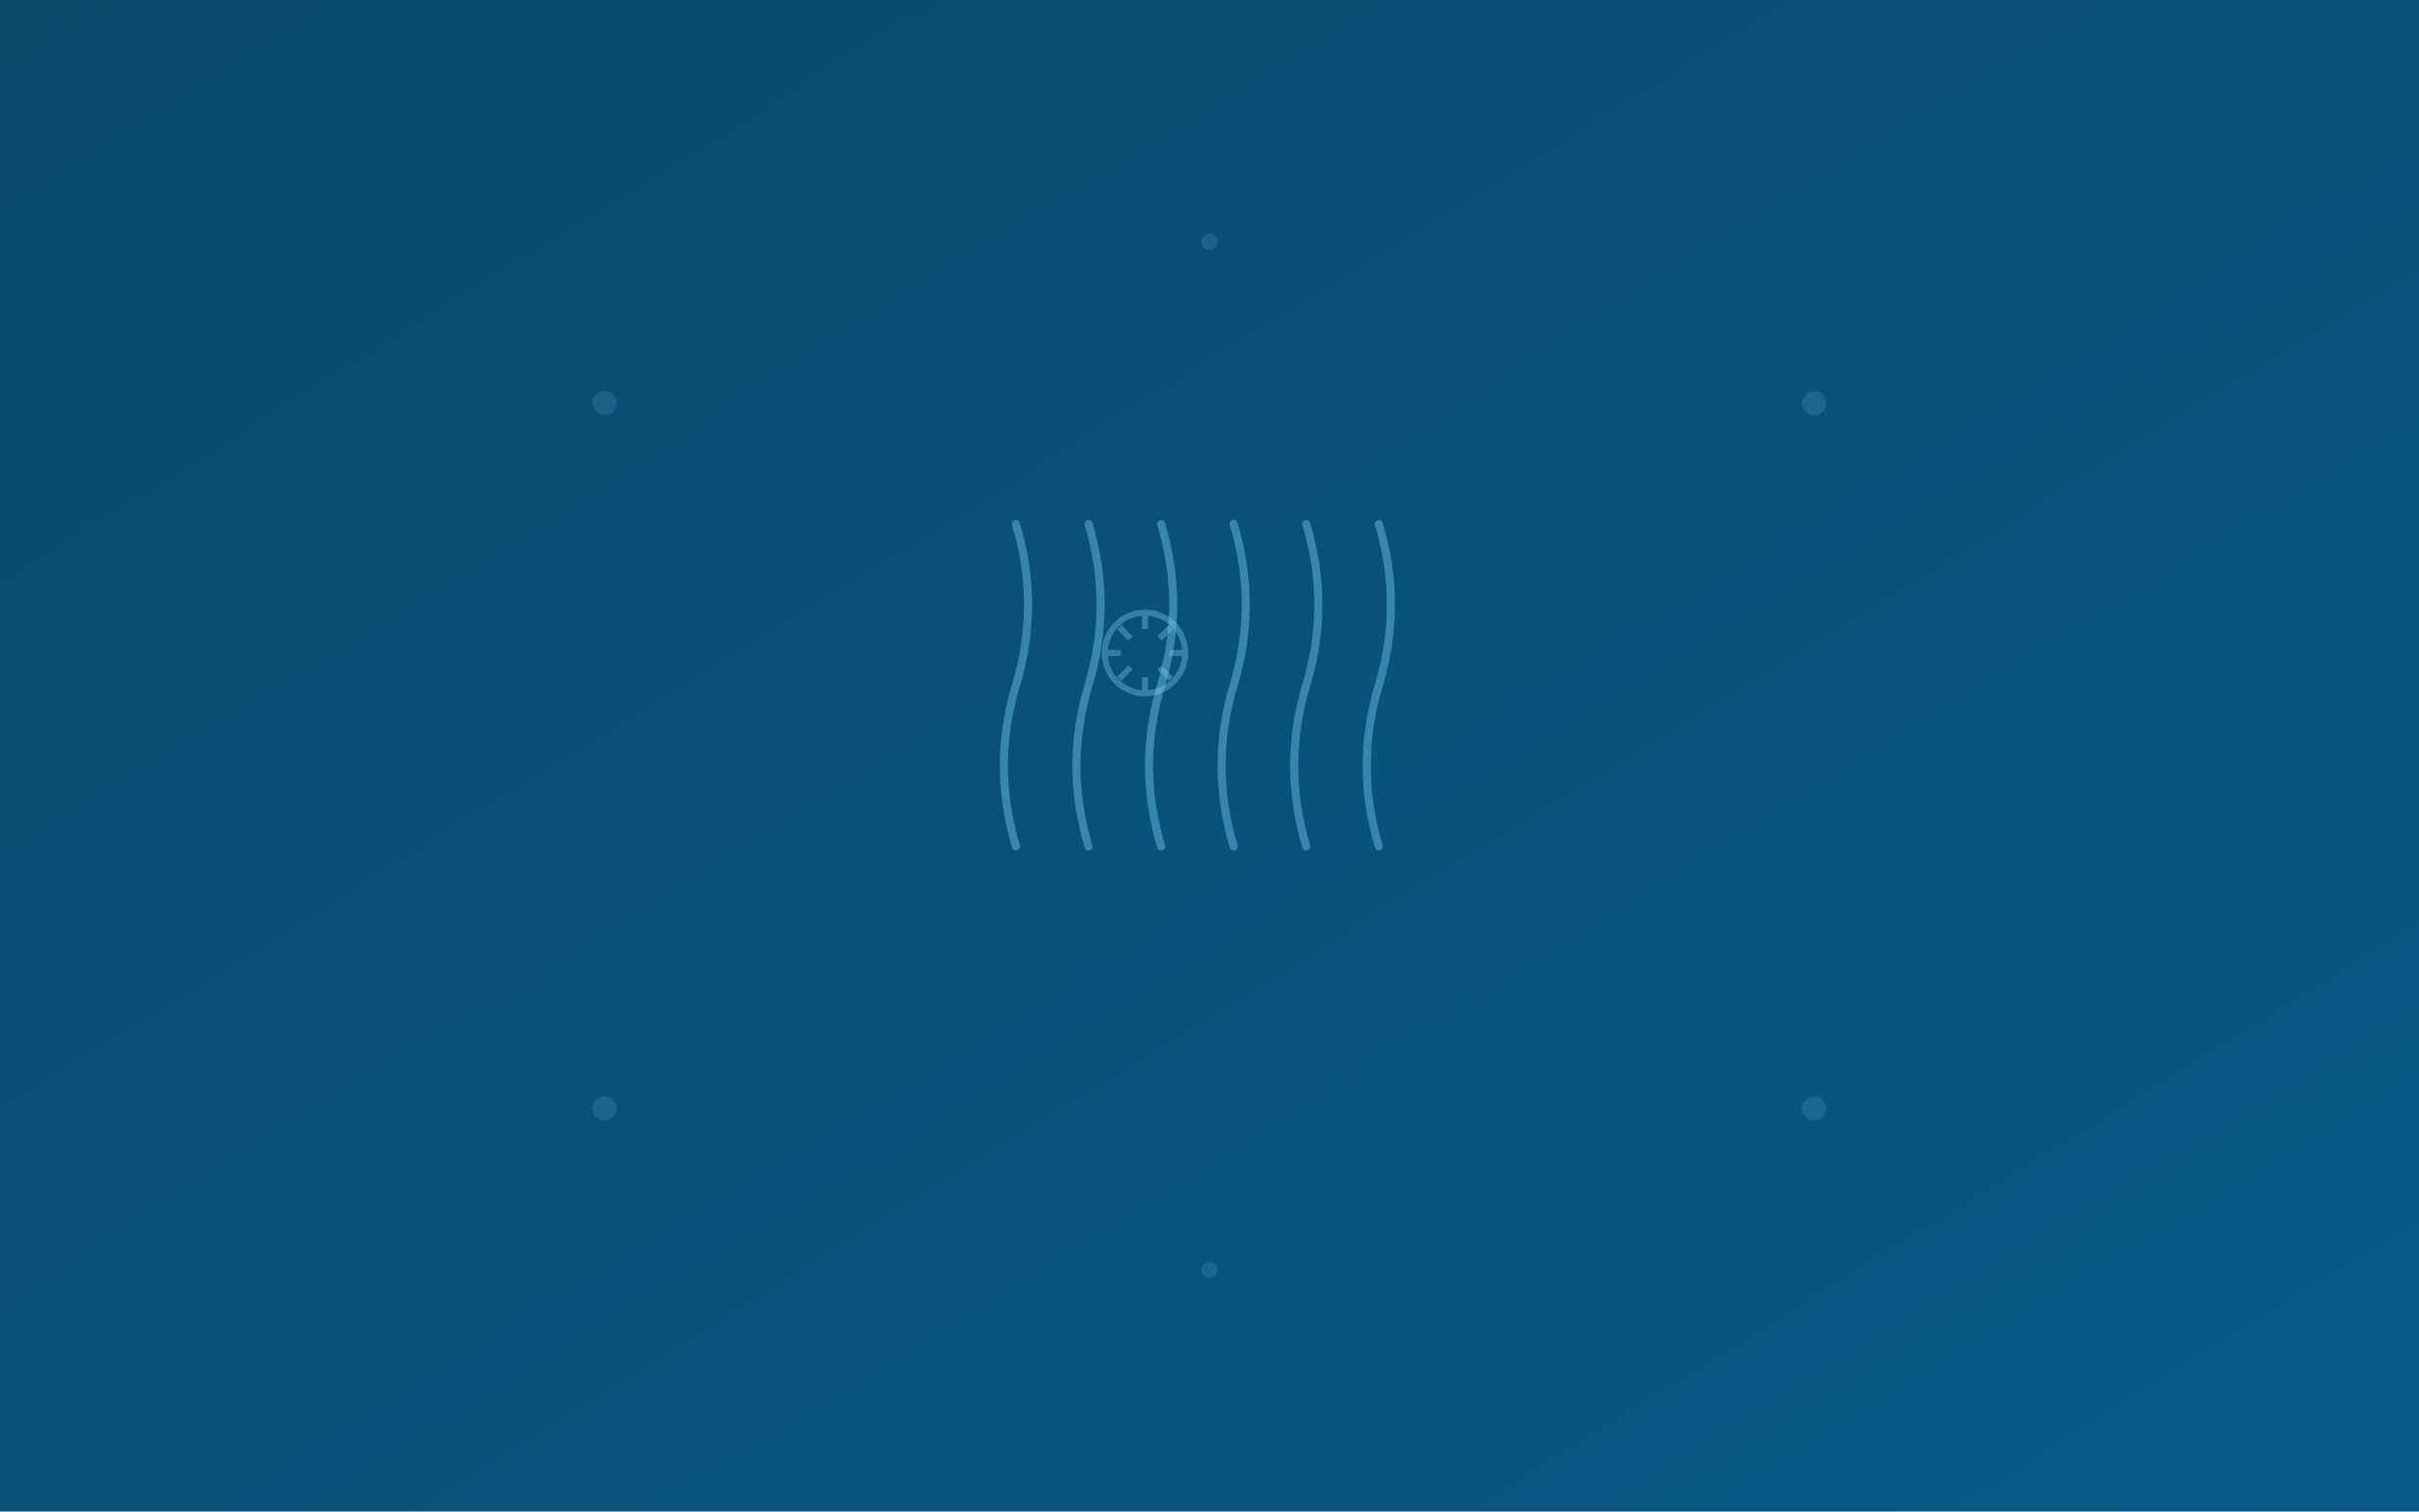
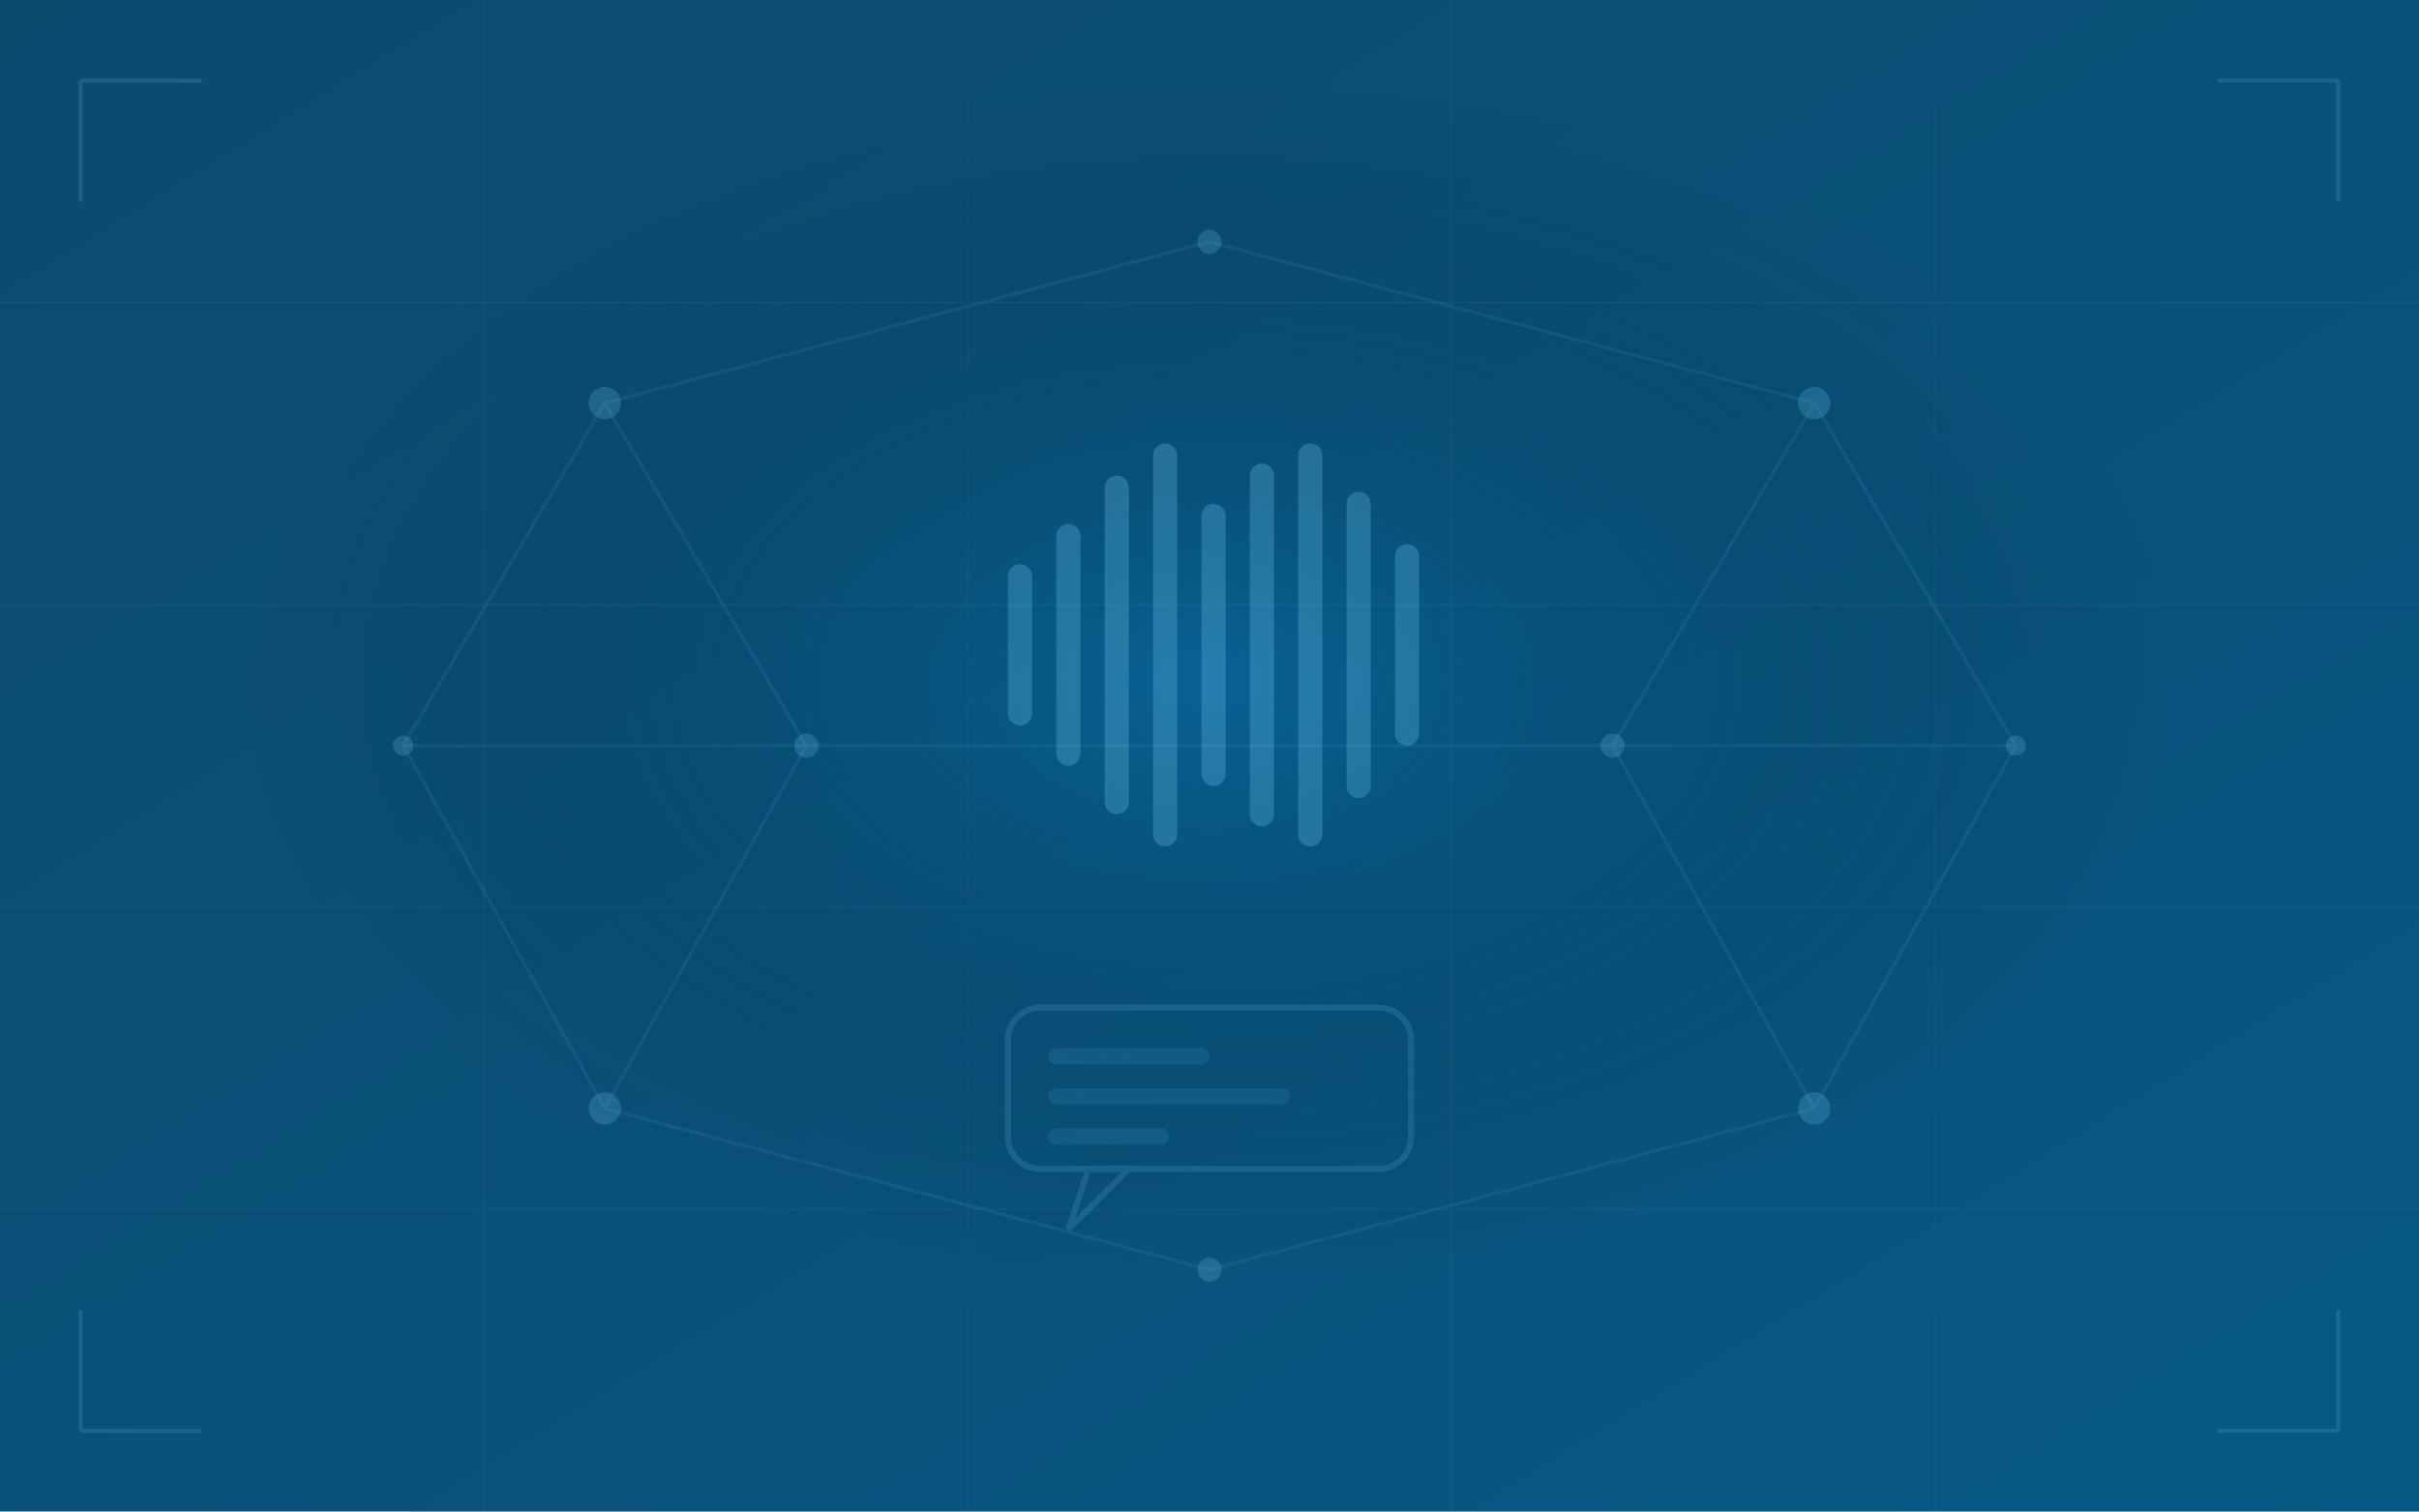
<svg xmlns="http://www.w3.org/2000/svg" width="600" height="375" viewBox="0 0 600 375">
  <defs>
    <linearGradient id="bg3" x1="0" y1="0" x2="1" y2="1">
      <stop offset="0%" stop-color="#0c4a6e" />
      <stop offset="100%" stop-color="#075985" />
    </linearGradient>
+     <radialGradient id="glow3" cx="0.5" cy="0.45" r="0.4">
+       <stop offset="0%" stop-color="#0284c7" stop-opacity="0.35" />
+       <stop offset="100%" stop-color="transparent" />
+     </radialGradient>
  </defs>
  <rect width="600" height="375" fill="url(#bg3)" />
-   <g transform="translate(240,130)" fill="none" stroke="#7dd3fc" stroke-width="2" stroke-linecap="round" opacity="0.4">
-     <path d="M12,0 Q18,20 12,40 Q6,60 12,80" />
-     <path d="M30,0 Q36,20 30,40 Q24,60 30,80" />
-     <path d="M48,0 Q54,20 48,40 Q42,60 48,80" />
-     <path d="M66,0 Q72,20 66,40 Q60,60 66,80" />
-     <path d="M84,0 Q90,20 84,40 Q78,60 84,80" />
-     <path d="M102,0 Q108,20 102,40 Q96,60 102,80" />
+   <rect width="600" height="375" fill="url(#glow3)" />
+   <g stroke="#ffffff" stroke-width="0.3" opacity="0.04">
+     <line x1="0" y1="75" x2="600" y2="75" />
+     <line x1="0" y1="150" x2="600" y2="150" />
+     <line x1="0" y1="225" x2="600" y2="225" />
+     <line x1="0" y1="300" x2="600" y2="300" />
+     <line x1="120" y1="0" x2="120" y2="375" />
+     <line x1="240" y1="0" x2="240" y2="375" />
+     <line x1="360" y1="0" x2="360" y2="375" />
+     <line x1="480" y1="0" x2="480" y2="375" />
  </g>
-   <g transform="translate(272,150)" fill="none" stroke="#7dd3fc" stroke-width="1.5" opacity="0.35">
-     <circle cx="12" cy="12" r="10" />
-     <path d="M12,2 v4 M12,18 v4 M2,12 h4 M18,12 h4" />
-     <path d="M5.6,5.6 l2.8,2.8 M15.6,15.6 l2.8,2.8 M5.6,18.4 l2.8,-2.8 M15.6,8.4 l2.8,-2.8" />
+   <g transform="translate(250,110)" fill="#7dd3fc" opacity="0.25">
+     <rect x="0" y="30" width="6" height="40" rx="3" />
+     <rect x="12" y="20" width="6" height="60" rx="3" />
+     <rect x="24" y="8" width="6" height="84" rx="3" />
+     <rect x="36" y="0" width="6" height="100" rx="3" />
+     <rect x="48" y="15" width="6" height="70" rx="3" />
+     <rect x="60" y="5" width="6" height="90" rx="3" />
+     <rect x="72" y="0" width="6" height="100" rx="3" />
+     <rect x="84" y="12" width="6" height="76" rx="3" />
+     <rect x="96" y="25" width="6" height="50" rx="3" />
  </g>
-   <g fill="#7dd3fc" opacity="0.15">
-     <circle cx="150" cy="100" r="3" />
-     <circle cx="450" cy="100" r="3" />
-     <circle cx="150" cy="275" r="3" />
-     <circle cx="450" cy="275" r="3" />
-     <circle cx="300" cy="60" r="2" />
-     <circle cx="300" cy="315" r="2" />
+   <g fill="#7dd3fc" opacity="0.2">
+     <circle cx="150" cy="100" r="4" />
+     <circle cx="450" cy="100" r="4" />
+     <circle cx="150" cy="275" r="4" />
+     <circle cx="450" cy="275" r="4" />
+     <circle cx="300" cy="60" r="3" />
+     <circle cx="300" cy="315" r="3" />
+     <circle cx="200" cy="185" r="3" />
+     <circle cx="400" cy="185" r="3" />
+     <circle cx="100" cy="185" r="2.5" />
+     <circle cx="500" cy="185" r="2.5" />
+   </g>
+   <g fill="none" stroke="#7dd3fc" stroke-width="0.8" opacity="0.08">
+     <line x1="150" y1="100" x2="300" y2="60" />
+     <line x1="450" y1="100" x2="300" y2="60" />
+     <line x1="150" y1="100" x2="200" y2="185" />
+     <line x1="450" y1="100" x2="400" y2="185" />
+     <line x1="200" y1="185" x2="150" y2="275" />
+     <line x1="400" y1="185" x2="450" y2="275" />
+     <line x1="150" y1="275" x2="300" y2="315" />
+     <line x1="450" y1="275" x2="300" y2="315" />
+     <line x1="200" y1="185" x2="400" y2="185" />
+     <line x1="100" y1="185" x2="200" y2="185" />
+     <line x1="400" y1="185" x2="500" y2="185" />
+     <line x1="100" y1="185" x2="150" y2="100" />
+     <line x1="500" y1="185" x2="450" y2="100" />
+     <line x1="100" y1="185" x2="150" y2="275" />
+     <line x1="500" y1="185" x2="450" y2="275" />
+   </g>
+   <g fill="none" stroke="#7dd3fc" stroke-width="1.5" opacity="0.15">
+     <rect x="250" y="250" width="100" height="40" rx="8" />
+     <polygon points="270,290 280,290 265,305" fill="none" stroke="#7dd3fc" />
+   </g>
+   <g fill="#7dd3fc" opacity="0.1">
+     <rect x="260" y="260" width="40" height="4" rx="2" />
+     <rect x="260" y="270" width="60" height="4" rx="2" />
+     <rect x="260" y="280" width="30" height="4" rx="2" />
+   </g>
+   <g stroke="#7dd3fc" stroke-width="1" opacity="0.15">
+     <line x1="20" y1="20" x2="50" y2="20" />
+     <line x1="20" y1="20" x2="20" y2="50" />
+     <line x1="580" y1="20" x2="550" y2="20" />
+     <line x1="580" y1="20" x2="580" y2="50" />
+     <line x1="20" y1="355" x2="50" y2="355" />
+     <line x1="20" y1="355" x2="20" y2="325" />
+     <line x1="580" y1="355" x2="550" y2="355" />
+     <line x1="580" y1="355" x2="580" y2="325" />
  </g>
</svg>
